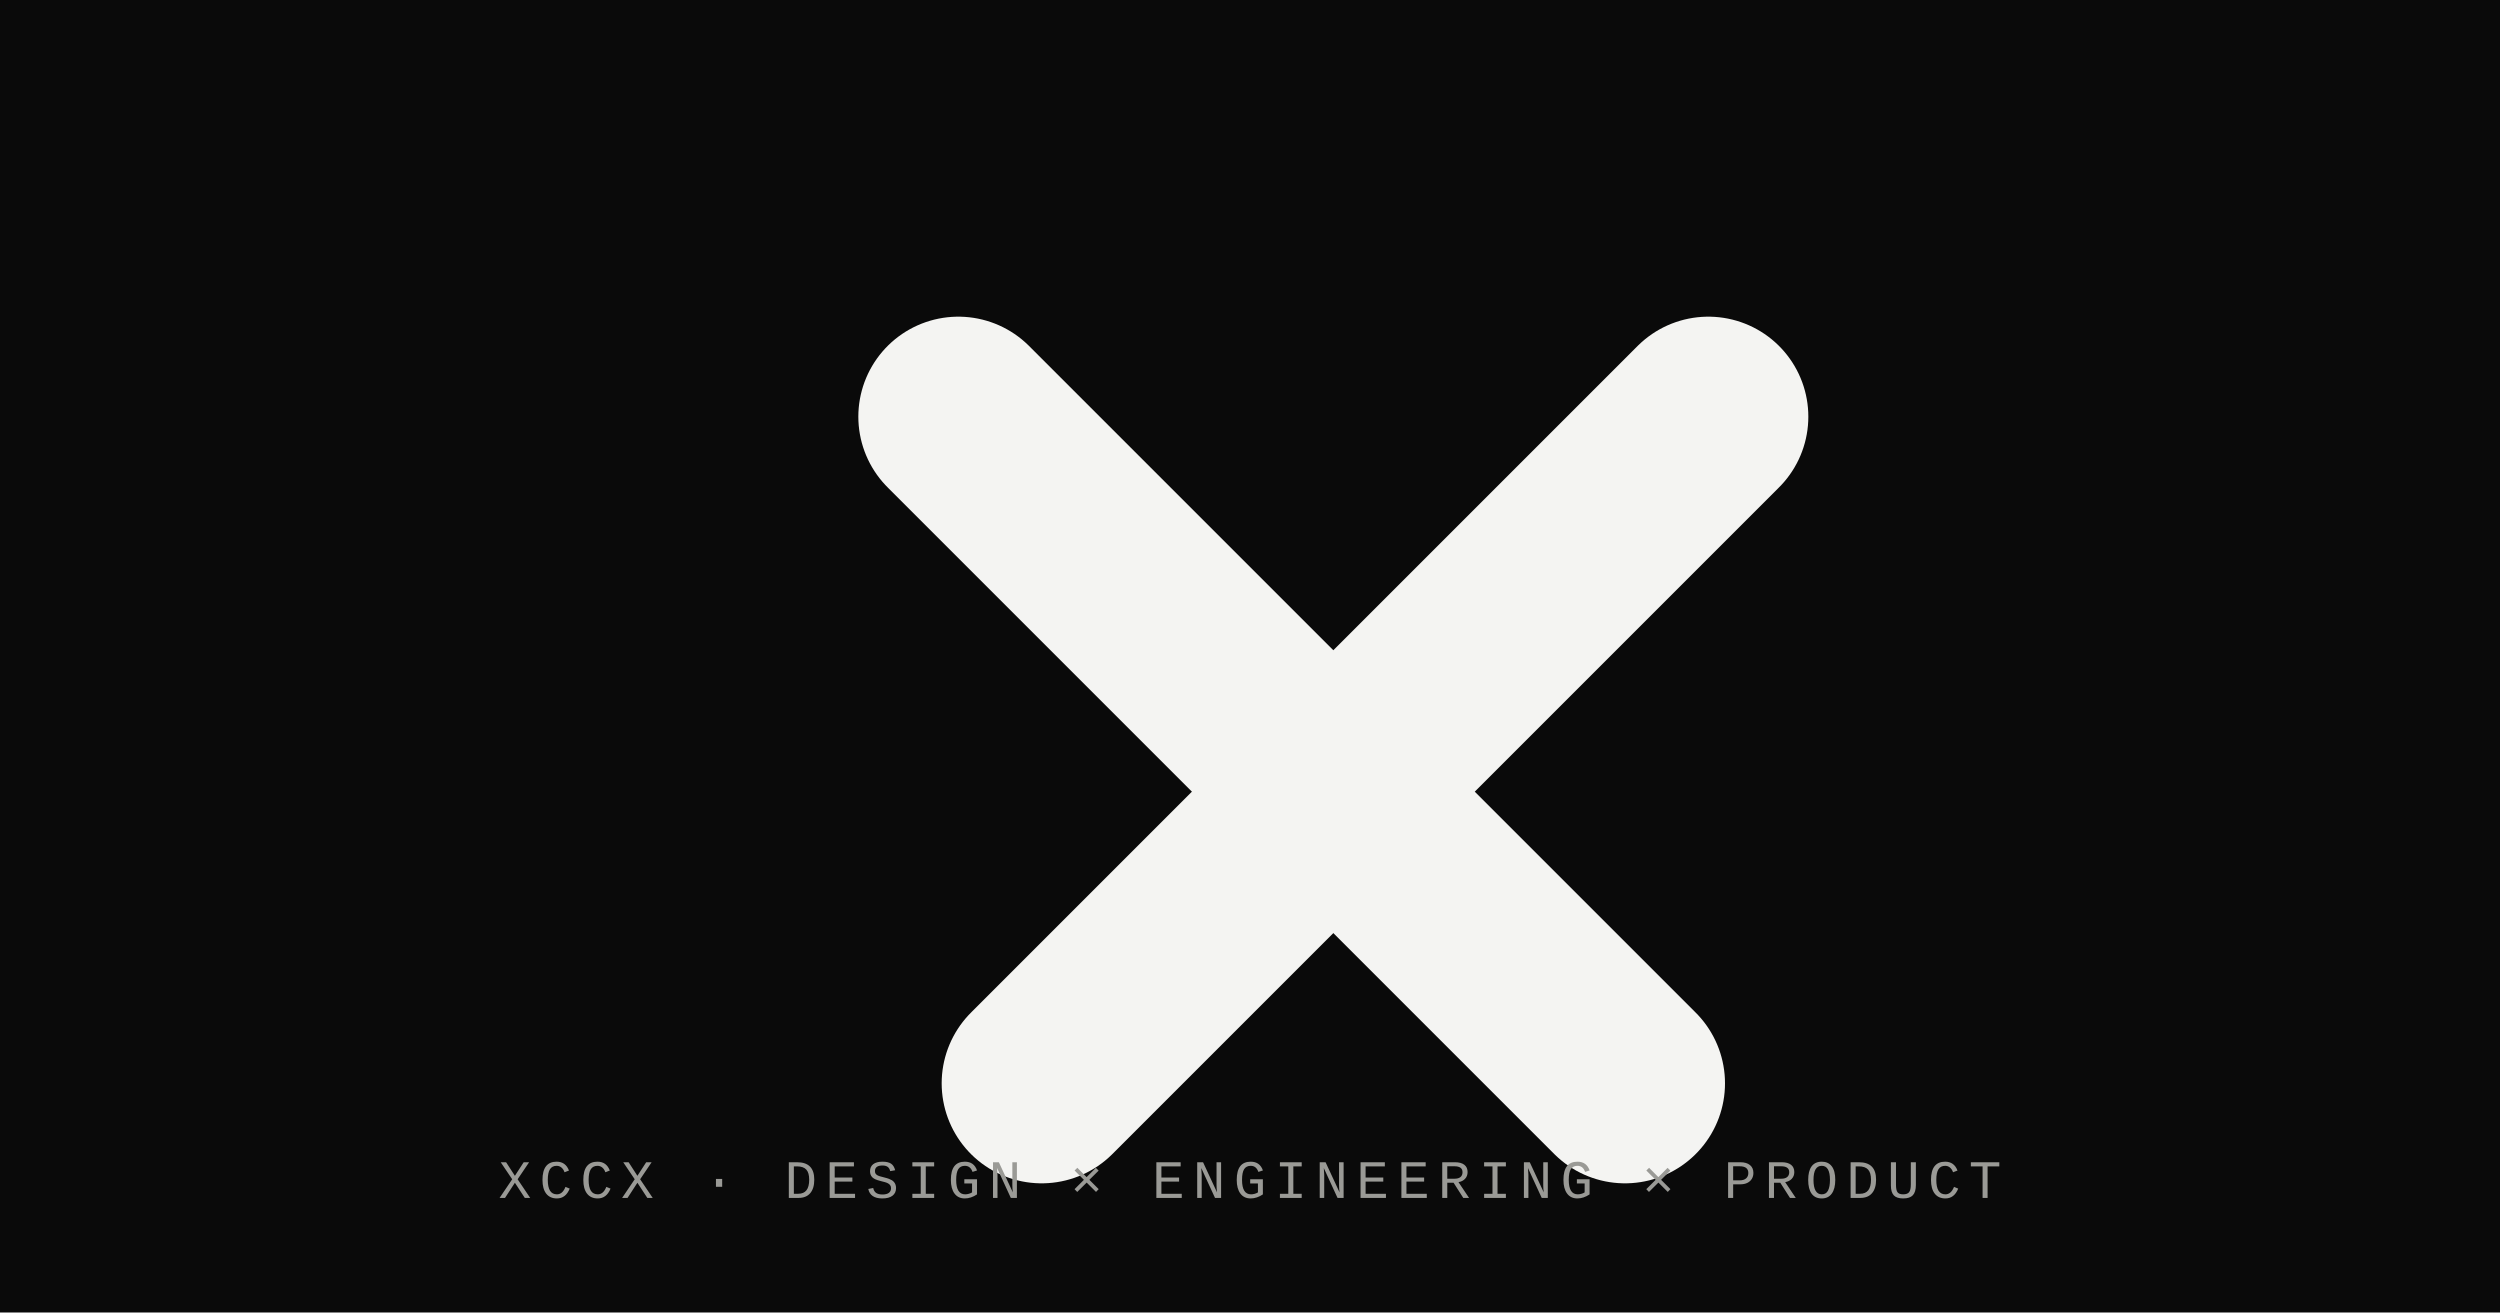
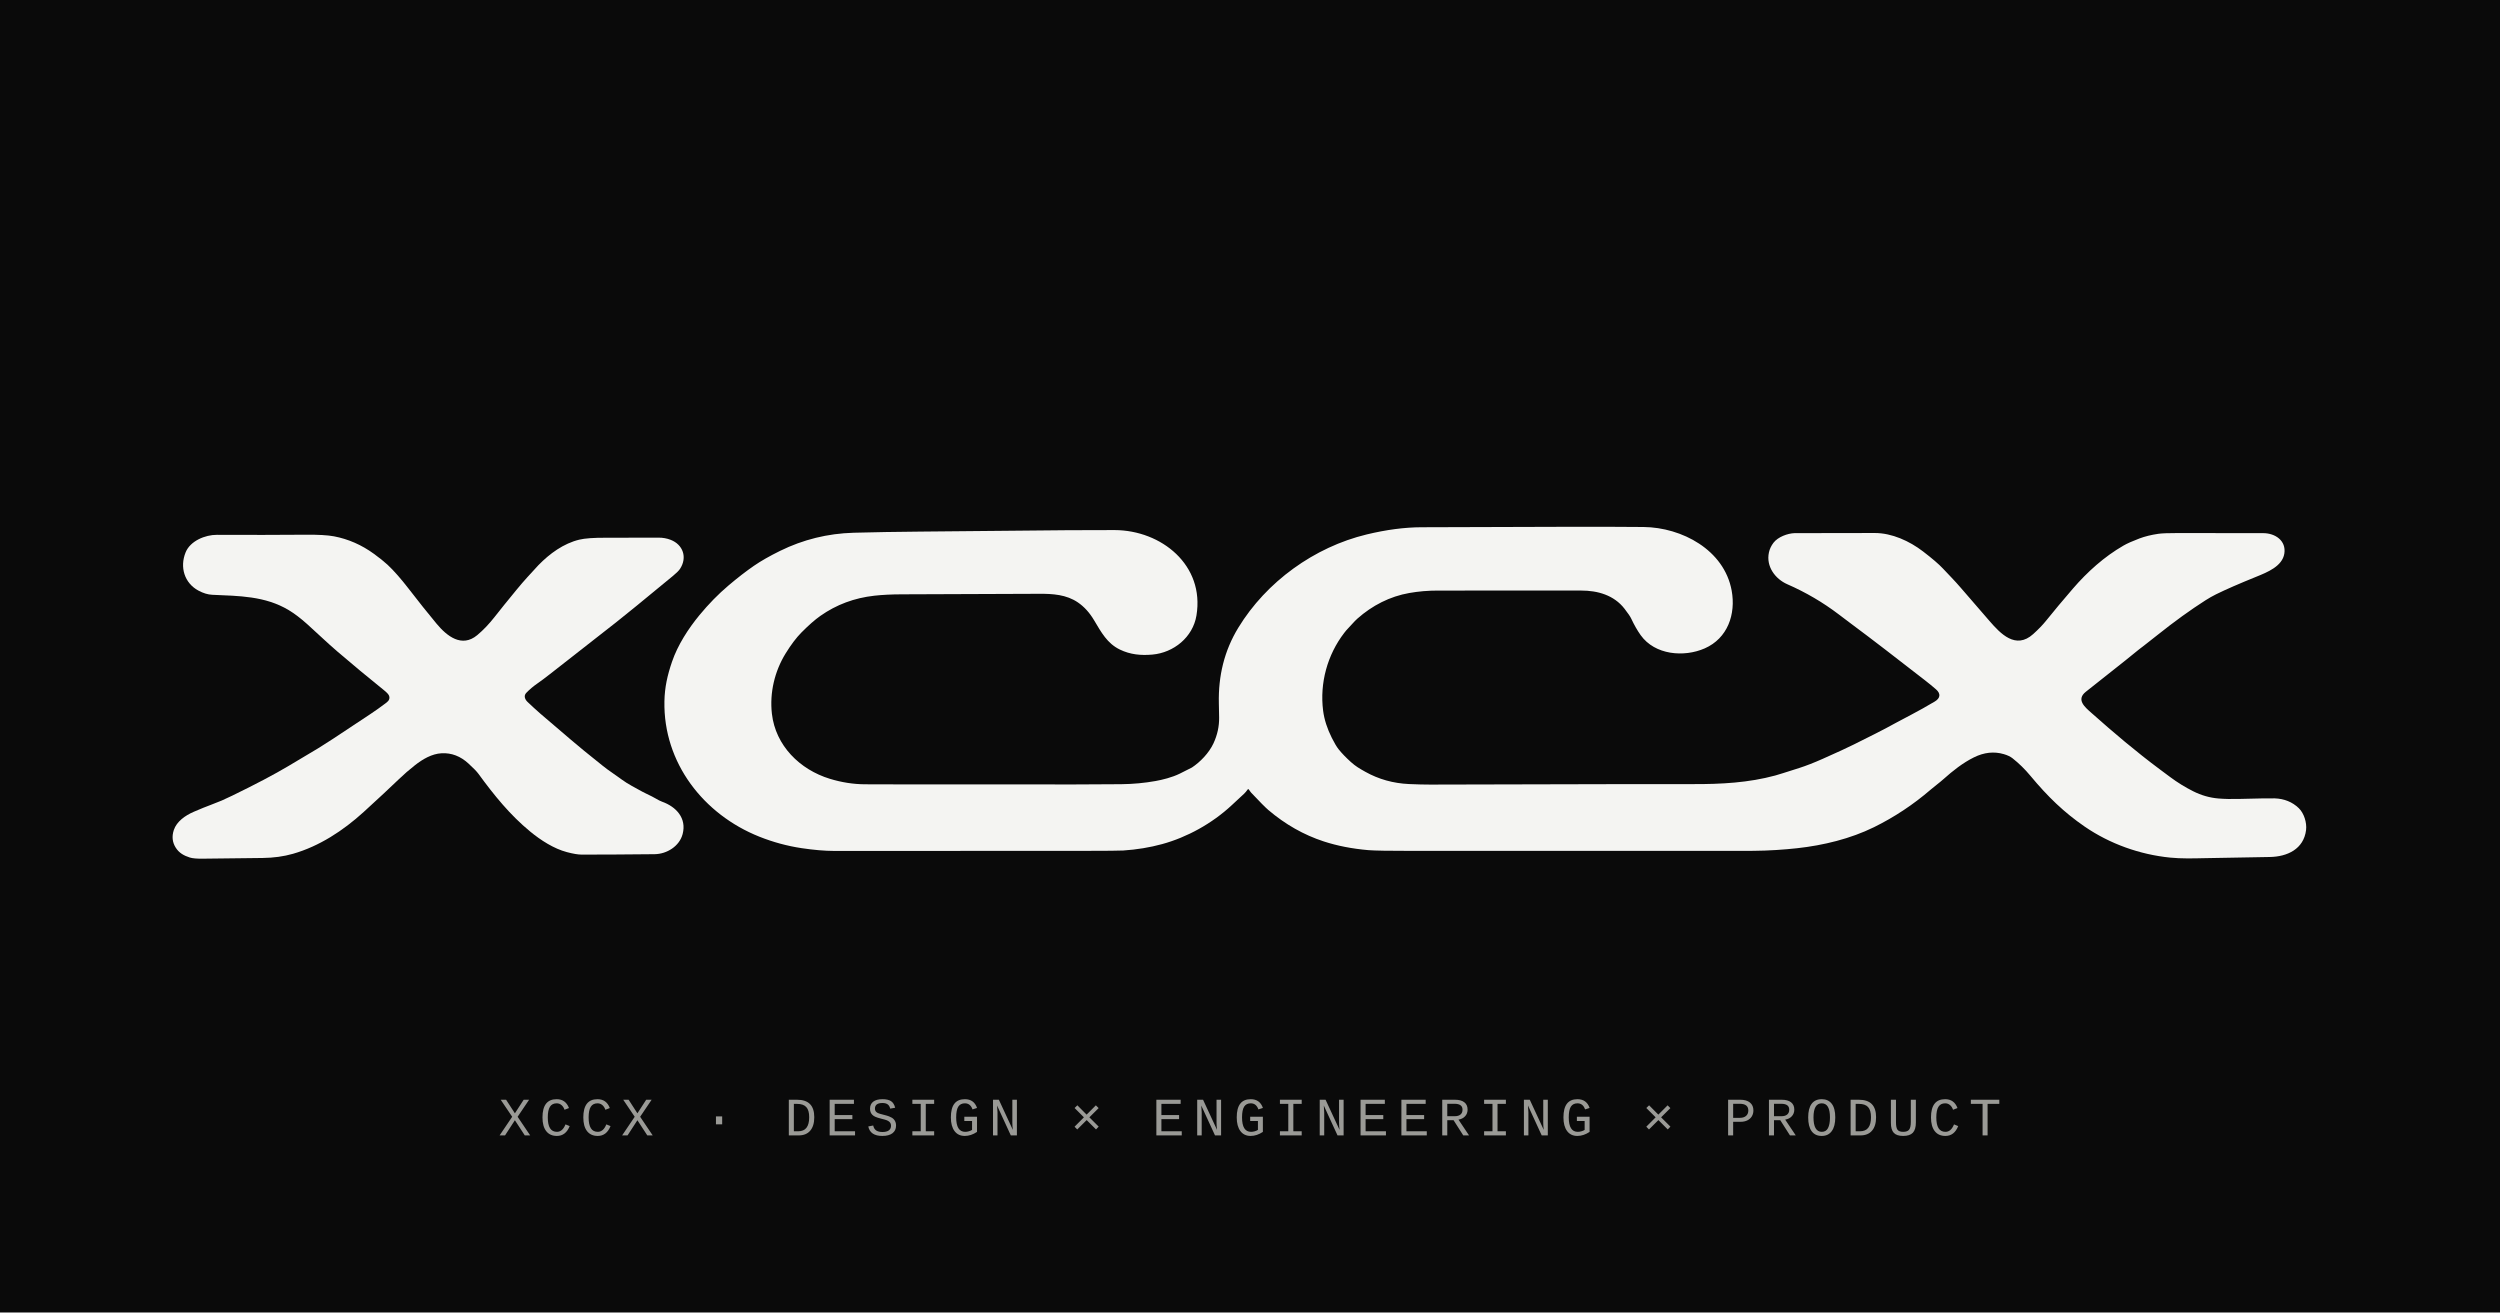
<svg xmlns="http://www.w3.org/2000/svg" viewBox="0 0 1200 630">
  <rect width="1200" height="630" fill="#0a0a0a" />
-   <g transform="translate(400 90)">
-     <path d="M 60 110 L 380 430" stroke="#f4f4f2" stroke-width="96" stroke-linecap="round" fill="none" />
-     <path d="M 420 110 L 100 430" stroke="#f4f4f2" stroke-width="96" stroke-linecap="round" fill="none" />
+   <g fill="#f4f4f2" transform="translate(30 160) scale(0.52)">
+     <path d="   M 1094.95 420.91   A 0.54 0.54 0.0 0 0 1094.09 420.94   Q 1092.38 423.44 1090.46 425.21   Q 1086.95 428.46 1079.30 435.57   C 1061.05 452.56 1037.99 465.20 1015.01 471.49   Q 998.04 476.13 979.18 477.39   Q 974.54 477.69 942.82 477.72   Q 753.19 477.89 712.26 477.79   Q 699.20 477.75 682.27 475.22   Q 662.33 472.23 643.18 464.60   C 591.75 444.08 554.55 396.51 555.62 339.69   C 555.86 326.67 558.37 315.65 562.62 303.18   C 567.90 287.71 577.64 272.66 587.93 260.16   Q 600.66 244.71 614.77 232.76   Q 627.49 221.99 638.30 214.55   Q 647.93 207.93 662.33 200.84   Q 694.32 185.10 730.25 184.07   C 767.92 182.99 811.64 182.93 864.24 182.33   Q 937.54 181.49 971.25 181.61   C 1014.26 181.77 1054.48 213.86 1046.72 260.51   C 1043.38 280.55 1025.75 294.79 1006.01 296.54   C 995.62 297.47 985.66 296.61 975.91 291.84   C 964.37 286.19 958.96 276.16 952.11 264.66   Q 945.97 254.34 937.35 248.43   C 926.70 241.12 914.00 240.33 901.25 240.43   Q 880.87 240.60 774.75 240.92   Q 760.39 240.96 749.45 242.18   Q 721.69 245.25 699.57 260.82   Q 692.13 266.05 682.13 276.12   Q 675.04 283.26 667.49 295.49   C 657.40 311.87 652.62 331.68 654.83 351.14   C 658.19 380.58 680.56 402.70 708.33 411.20   Q 724.64 416.19 740.75 416.27   C 792.72 416.53 834.69 416.19 882.75 416.37   Q 936.11 416.56 977.28 416.18   Q 993.59 416.02 1009.02 413.24   C 1015.28 412.11 1024.20 409.96 1031.41 406.40   Q 1041.71 401.32 1042.52 400.79   C 1050.22 395.74 1058.27 387.38 1062.38 378.60   Q 1067.86 366.90 1067.65 354.46   Q 1067.55 348.62 1067.40 341.50   C 1066.85 316.29 1072.32 293.11 1085.38 271.70   C 1111.22 229.32 1155.50 197.29 1203.90 185.63   Q 1231.02 179.10 1254.27 179.00   Q 1418.08 178.30 1459.48 178.77   C 1494.73 179.16 1533.88 199.83 1540.77 237.46   C 1544.77 259.30 1537.04 281.56 1515.87 290.83   C 1496.68 299.23 1469.90 296.93 1456.81 278.66   Q 1452.20 272.22 1448.02 263.27   Q 1446.72 260.49 1441.85 254.21   C 1432.10 241.63 1417.07 237.42 1401.75 237.43   Q 1275.50 237.46 1269.75 237.45   Q 1256.05 237.43 1243.27 239.68   C 1225.25 242.85 1209.03 251.18 1195.29 263.35   C 1192.21 266.08 1189.48 269.56 1186.47 272.59   Q 1185.04 274.03 1183.16 276.48   C 1167.55 296.76 1160.42 322.81 1163.64 348.27   Q 1165.20 360.53 1171.72 373.49   Q 1175.35 380.70 1178.02 384.03   Q 1182.52 389.62 1189.34 395.76   C 1193.58 399.58 1196.98 401.57 1202.55 404.70   Q 1221.03 415.06 1243.00 416.05   Q 1254.25 416.56 1262.50 416.54   Q 1474.75 415.97 1504.25 416.10   C 1531.36 416.23 1556.55 414.78 1580.96 408.17   Q 1584.58 407.19 1603.14 401.23   Q 1612.61 398.19 1624.75 392.80   Q 1644.88 383.87 1653.70 379.44   C 1666.47 373.03 1679.76 366.59 1692.35 359.56   Q 1695.41 357.85 1707.03 351.77   Q 1716.54 346.80 1728.24 339.87   C 1733.38 336.82 1734.03 332.67 1729.38 328.62   Q 1724.73 324.56 1719.22 320.29   C 1691.63 298.90 1672.43 283.94 1649.67 267.03   Q 1646.68 264.80 1639.74 259.53   Q 1617.75 242.81 1592.15 231.62   C 1580.97 226.73 1572.34 215.18 1575.17 202.22   Q 1576.19 197.51 1579.36 193.33   C 1583.49 187.90 1592.45 184.65 1598.76 184.44   Q 1602.53 184.32 1672.99 184.32   C 1688.61 184.32 1704.87 191.71 1717.37 201.29   Q 1730.26 211.18 1735.76 217.08   C 1741.56 223.29 1746.47 228.14 1752.28 234.91   Q 1763.43 247.89 1778.78 265.54   C 1788.79 277.05 1802.88 292.27 1819.12 277.59   Q 1826.36 271.04 1830.79 265.53   Q 1841.62 252.05 1855.71 235.71   C 1869.12 220.17 1884.67 206.17 1902.42 195.94   Q 1907.54 192.99 1917.08 189.39   Q 1924.72 186.50 1934.54 185.06   Q 1939.37 184.35 1952.50 184.36   Q 2013.99 184.41 2031.50 184.45   C 2042.42 184.47 2052.81 191.34 2050.92 203.33   C 2049.07 215.02 2035.17 220.58 2025.14 224.64   Q 2001.45 234.22 1987.90 240.90   Q 1983.11 243.27 1978.17 246.42   Q 1957.34 259.71 1933.91 278.39   Q 1923.21 286.92 1921.04 288.51   C 1915.05 292.93 1910.57 296.94 1903.96 302.13   Q 1889.76 313.25 1867.63 330.91   C 1858.40 338.28 1867.11 345.27 1872.87 350.39   C 1893.33 368.58 1914.26 386.33 1936.21 402.64   Q 1943.66 408.18 1945.60 409.63   Q 1955.60 417.08 1966.80 422.71   Q 1978.00 428.35 1990.04 429.37   Q 1998.38 430.08 2009.25 429.79   Q 2036.43 429.07 2041.98 429.26   Q 2055.32 429.73 2064.22 438.26   C 2069.08 442.92 2071.84 451.68 2070.98 458.54   C 2068.81 476.02 2053.77 483.11 2037.49 483.38   Q 1985.41 484.25 1976.25 484.48   C 1966.34 484.72 1955.53 484.94 1945.60 483.95   C 1917.54 481.15 1889.82 471.28 1866.47 455.21   C 1847.61 442.22 1832.74 427.93 1816.45 408.33   Q 1808.93 399.29 1800.03 392.26   Q 1797.06 389.92 1791.94 388.42   Q 1778.45 384.47 1764.42 391.40   C 1754.08 396.51 1744.86 403.86 1736.51 411.32   C 1732.48 414.93 1728.00 418.15 1724.60 421.09   Q 1700.38 441.97 1672.13 455.87   C 1650.40 466.56 1625.43 472.60 1601.50 475.25   C 1589.33 476.60 1574.84 477.59 1560.81 477.69   Q 1551.96 477.75 1525.75 477.74   Q 1365.38 477.69 1247.24 477.75   Q 1213.50 477.77 1205.31 477.05   Q 1182.83 475.08 1164.24 469.01   Q 1136.54 459.97 1113.05 439.97   Q 1109.02 436.54 1097.15 423.92   C 1096.40 423.11 1095.55 421.66 1094.95 420.91   Z" />
+     <path d="   M 428.13 331.84   C 425.44 334.62 426.91 338.11 429.48 340.44   C 433.21 343.81 436.75 347.41 440.93 350.92   Q 449.78 358.33 469.46 375.29   Q 478.98 383.50 498.89 399.36   Q 503.12 402.73 507.27 405.53   C 512.88 409.31 519.07 414.34 525.31 417.64   C 529.83 420.02 534.03 422.62 538.55 424.77   Q 544.98 427.83 547.61 429.41   Q 551.04 431.47 553.48 432.35   C 566.41 436.99 576.27 447.42 572.44 462.16   C 569.50 473.47 557.85 480.67 546.50 480.79   Q 502.82 481.24 479.03 481.17   Q 474.30 481.16 465.70 478.91   C 453.57 475.74 441.41 467.88 431.65 459.84   C 413.06 444.52 398.41 426.42 383.93 406.57   Q 381.63 403.42 374.70 397.07   Q 363.67 386.95 350.04 387.62   C 340.92 388.07 332.39 393.13 325.25 398.75   Q 317.33 404.98 310.66 411.42   Q 298.24 423.38 278.05 441.79   C 258.96 459.19 236.85 473.53 212.72 480.44   Q 199.89 484.11 184.74 484.29   Q 158.38 484.59 129.59 484.93   Q 121.17 485.03 117.56 483.88   C 112.09 482.14 107.61 479.70 104.47 474.70   Q 99.84 467.33 102.75 458.50   C 105.35 450.60 113.35 445.02 121.17 441.65   Q 130.75 437.51 136.79 435.31   Q 141.16 433.72 146.93 431.29   Q 150.26 429.89 156.79 426.71   Q 188.95 411.07 208.80 399.26   Q 233.41 384.62 235.72 383.20   Q 247.35 376.04 268.22 362.03   C 280.02 354.11 288.33 349.10 299.21 340.73   Q 302.67 338.08 301.48 334.62   Q 300.82 332.70 296.82 329.48   Q 274.30 311.34 253.98 293.92   C 244.24 285.57 235.67 277.22 225.89 268.45   Q 216.72 260.23 208.80 255.48   C 186.97 242.38 162.80 242.44 138.21 241.34   Q 132.16 241.07 125.48 237.48   C 112.51 230.51 108.07 215.81 113.66 202.13   C 117.98 191.56 131.76 185.96 142.48 186.00   Q 186.94 186.20 224.43 185.89   Q 241.97 185.75 250.51 187.36   Q 270.37 191.11 287.52 203.57   Q 295.15 209.12 299.99 213.57   C 305.78 218.90 313.02 227.32 319.05 235.13   Q 333.53 253.90 345.26 267.99   C 354.90 279.57 368.58 290.46 382.85 278.58   Q 391.23 271.60 399.18 261.41   Q 406.11 252.53 419.22 236.59   Q 424.74 229.88 429.06 225.16   Q 438.60 214.72 439.28 214.03   C 449.66 203.36 462.51 193.95 477.11 190.44   Q 484.85 188.58 502.03 188.68   Q 516.71 188.76 550.12 188.60   Q 556.15 188.57 561.38 190.61   C 572.84 195.06 576.90 206.84 570.07 217.34   Q 568.46 219.81 563.59 223.84   Q 521.94 258.25 511.01 266.77   Q 490.86 282.46 449.88 314.61   Q 443.20 319.85 438.74 322.93   Q 432.77 327.04 428.13 331.84   Z" />
  </g>
-   <text x="600" y="575" font-family="'Courier New',monospace" font-size="26" letter-spacing="4" fill="#9a9a96" text-anchor="middle">XCCX · DESIGN × ENGINEERING × PRODUCT</text>
+   <text x="600" y="545" font-family="'Courier New',monospace" font-size="26" letter-spacing="4" fill="#9a9a96" text-anchor="middle">XCCX · DESIGN × ENGINEERING × PRODUCT</text>
</svg>
